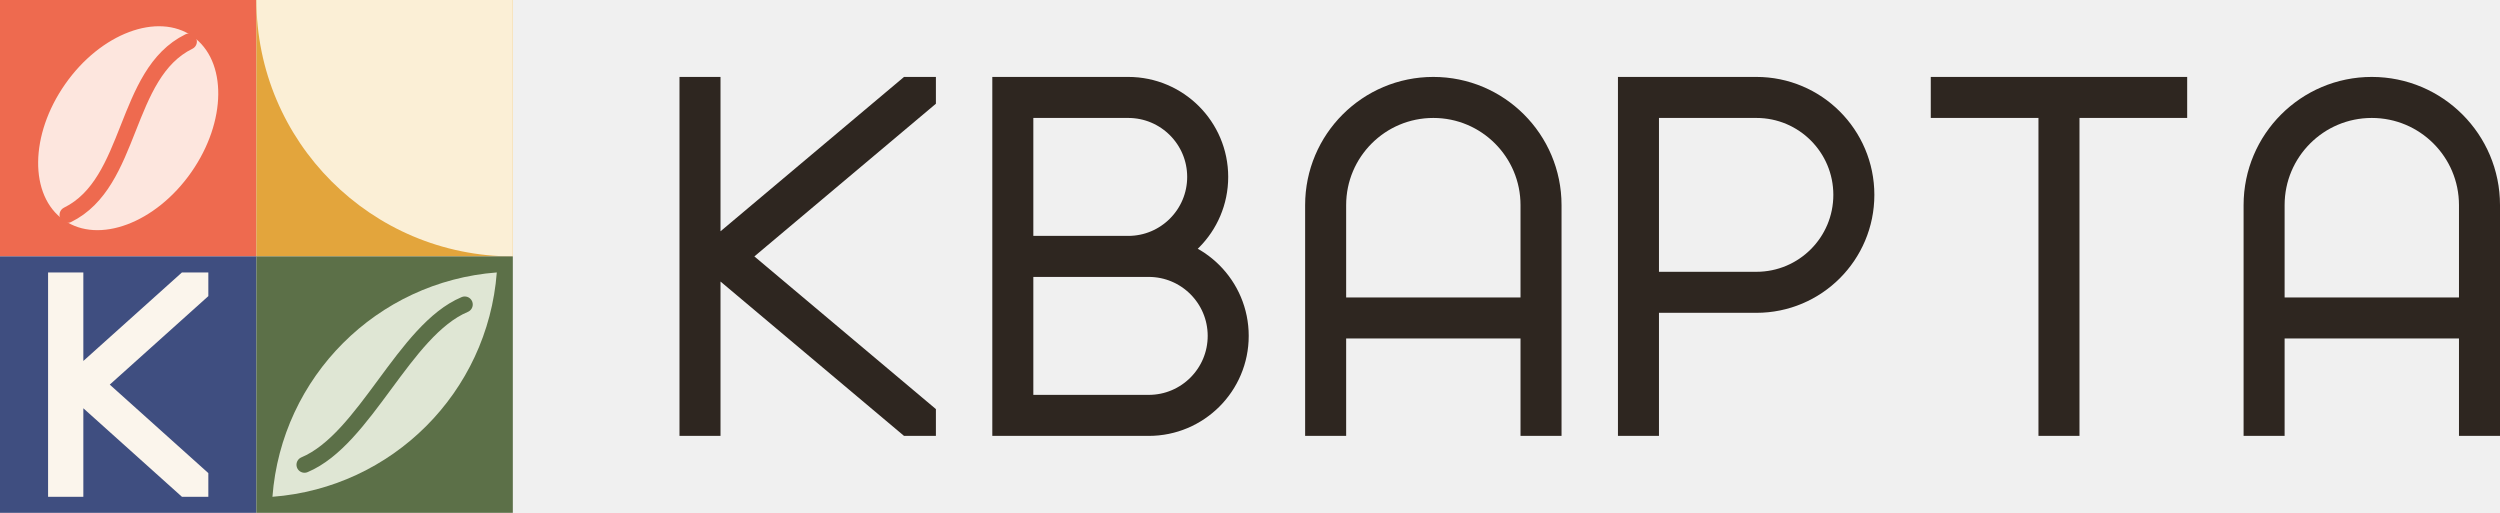
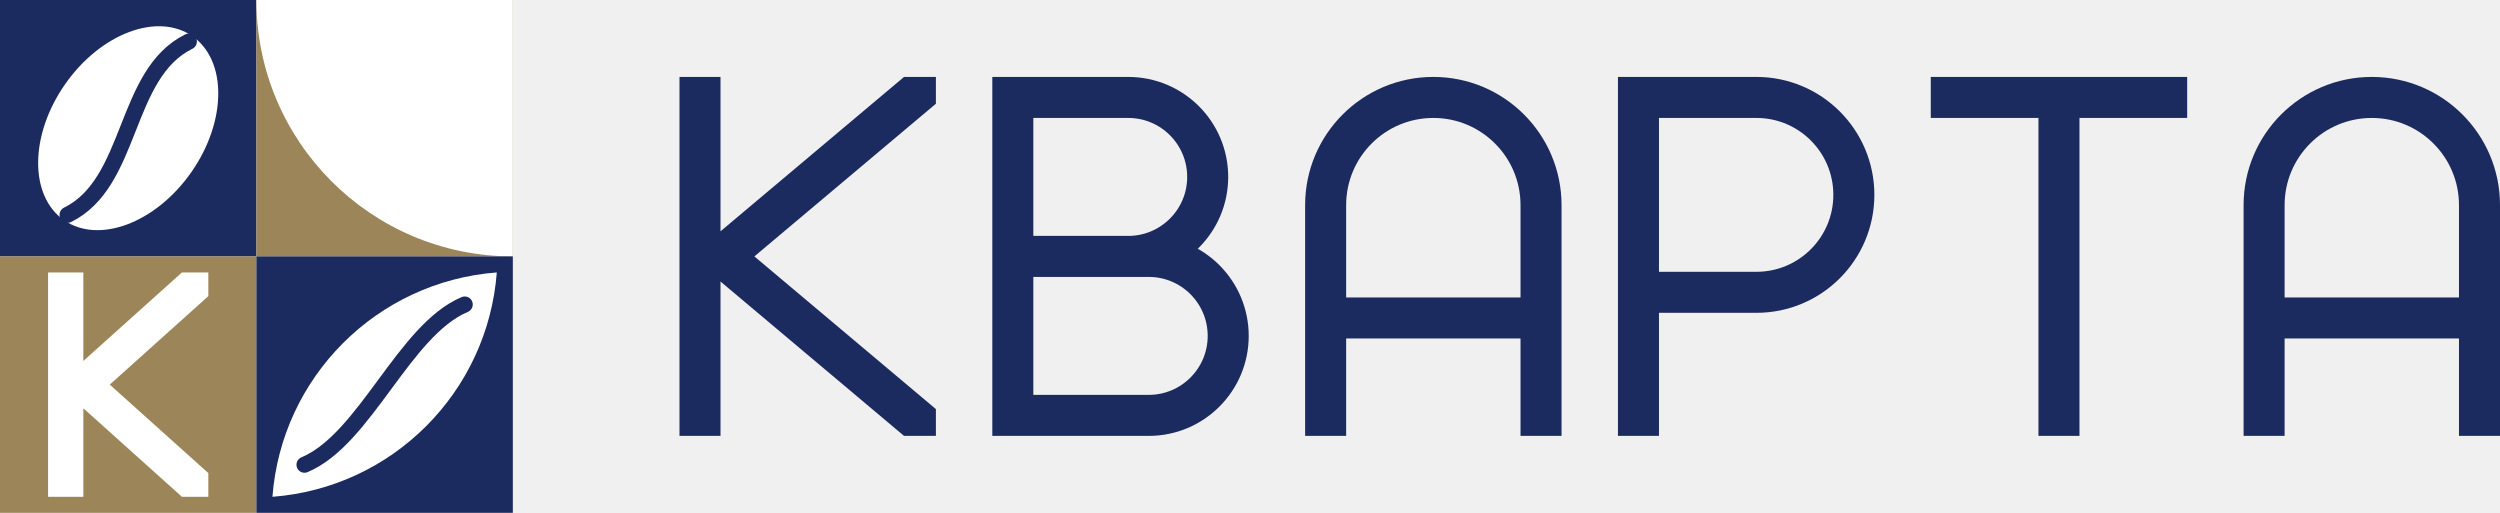
<svg xmlns="http://www.w3.org/2000/svg" viewBox="0 0 780 160" width="780" height="160" role="img" aria-label="Кварта">
  <defs>
    <clipPath id="kv-clip">
      <rect width="100" height="140" />
    </clipPath>
  </defs>
  <g>
-     <rect width="80" height="80" fill="#ee6a4f" />
+     <rect width="80" height="80" fill="#1c2b5f" />
    <g transform="rotate(35 40 40)">
-       <ellipse cx="40" cy="40" rx="24" ry="35" fill="#fde6de" />
-       <path d="M40 7C29 27 51 53 40 73" fill="none" stroke="#ee6a4f" stroke-width="5" stroke-linecap="round" />
+       <ellipse cx="40" cy="40" rx="24" ry="35" fill="#ffffff" />
+       <path d="M40 7C29 27 51 53 40 73" fill="none" stroke="#1c2b5f" stroke-width="5" stroke-linecap="round" />
    </g>
-     <rect x="80" width="80" height="80" fill="#e3a53c" />
-     <path d="M160 0V80A80 80 0 0 1 80 0Z" fill="#fbefd6" />
-     <rect y="80" width="80" height="80" fill="#3f4e80" />
+     <rect x="80" width="80" height="80" fill="#9c8659" />
+     <path d="M160 0V80A80 80 0 0 1 80 0Z" fill="#ffffff" />
+     <rect y="80" width="80" height="80" fill="#9c8659" />
    <g transform="translate(15 85) scale(0.5)">
      <g clip-path="url(#kv-clip)">
-         <path d="M11 0V140M19.8 72L100 0M19.8 68L100 140" fill="none" stroke="#fbf5ec" stroke-width="22" />
+         <path d="M11 0V140M19.8 72L100 0M19.8 68L100 140" fill="none" stroke="#ffffff" stroke-width="22" />
      </g>
    </g>
-     <rect x="80" y="80" width="80" height="80" fill="#5c7048" />
-     <path d="M85 155A76 76 0 0 1 155 85A76 76 0 0 1 85 155Z" fill="#dfe6d4" />
-     <path d="M95 145C114 137 126 103 145 95" fill="none" stroke="#5c7048" stroke-width="5" stroke-linecap="round" />
+     <rect x="80" y="80" width="80" height="80" fill="#1c2b5f" />
+     <path d="M85 155A76 76 0 0 1 155 85A76 76 0 0 1 85 155Z" fill="#ffffff" />
+     <path d="M95 145C114 137 126 103 145 95" fill="none" stroke="#1c2b5f" stroke-width="5" stroke-linecap="round" />
  </g>
  <g transform="translate(212 24) scale(0.8)">
    <g clip-path="url(#kv-clip)">
-       <path d="M8 0V140M14.4 72L100 0M14.4 68L100 140" fill="none" stroke="#2e2620" stroke-width="16" />
+       <path d="M8 0V140M14.4 72L100 0M14.4 68L100 140" fill="none" stroke="#1c2b5f" stroke-width="16" />
    </g>
  </g>
  <g transform="translate(309.6 24) scale(0.8)">
    <g clip-path="url(#kv-clip)">
-       <path d="M8 0V140M8 8H53A31 31 0 0 1 53 70H8M53 70H61A31 31 0 0 1 61 132H8" fill="none" stroke="#2e2620" stroke-width="16" />
+       <path d="M8 0V140M8 8H53A31 31 0 0 1 53 70H8M53 70H61A31 31 0 0 1 61 132H8" fill="none" stroke="#1c2b5f" stroke-width="16" />
    </g>
  </g>
  <g transform="translate(407.2 24) scale(0.8)">
    <g clip-path="url(#kv-clip)">
-       <path d="M8 140V50A42 42 0 0 1 92 50V140M8 94H92" fill="none" stroke="#2e2620" stroke-width="16" />
+       <path d="M8 140V50A42 42 0 0 1 92 50V140M8 94H92" fill="none" stroke="#1c2b5f" stroke-width="16" />
    </g>
  </g>
  <g transform="translate(504.8 24) scale(0.8)">
    <g clip-path="url(#kv-clip)">
-       <path d="M8 140V0M8 8H54A38 38 0 0 1 54 84H8" fill="none" stroke="#2e2620" stroke-width="16" />
+       <path d="M8 140V0M8 8H54A38 38 0 0 1 54 84H8" fill="none" stroke="#1c2b5f" stroke-width="16" />
    </g>
  </g>
  <g transform="translate(602.4 24) scale(0.8)">
    <g clip-path="url(#kv-clip)">
-       <path d="M0 8H100M50 8V140" fill="none" stroke="#2e2620" stroke-width="16" />
+       <path d="M0 8H100M50 8V140" fill="none" stroke="#1c2b5f" stroke-width="16" />
    </g>
  </g>
  <g transform="translate(700 24) scale(0.8)">
    <g clip-path="url(#kv-clip)">
-       <path d="M8 140V50A42 42 0 0 1 92 50V140M8 94H92" fill="none" stroke="#2e2620" stroke-width="16" />
+       <path d="M8 140V50A42 42 0 0 1 92 50V140M8 94H92" fill="none" stroke="#1c2b5f" stroke-width="16" />
    </g>
  </g>
</svg>
